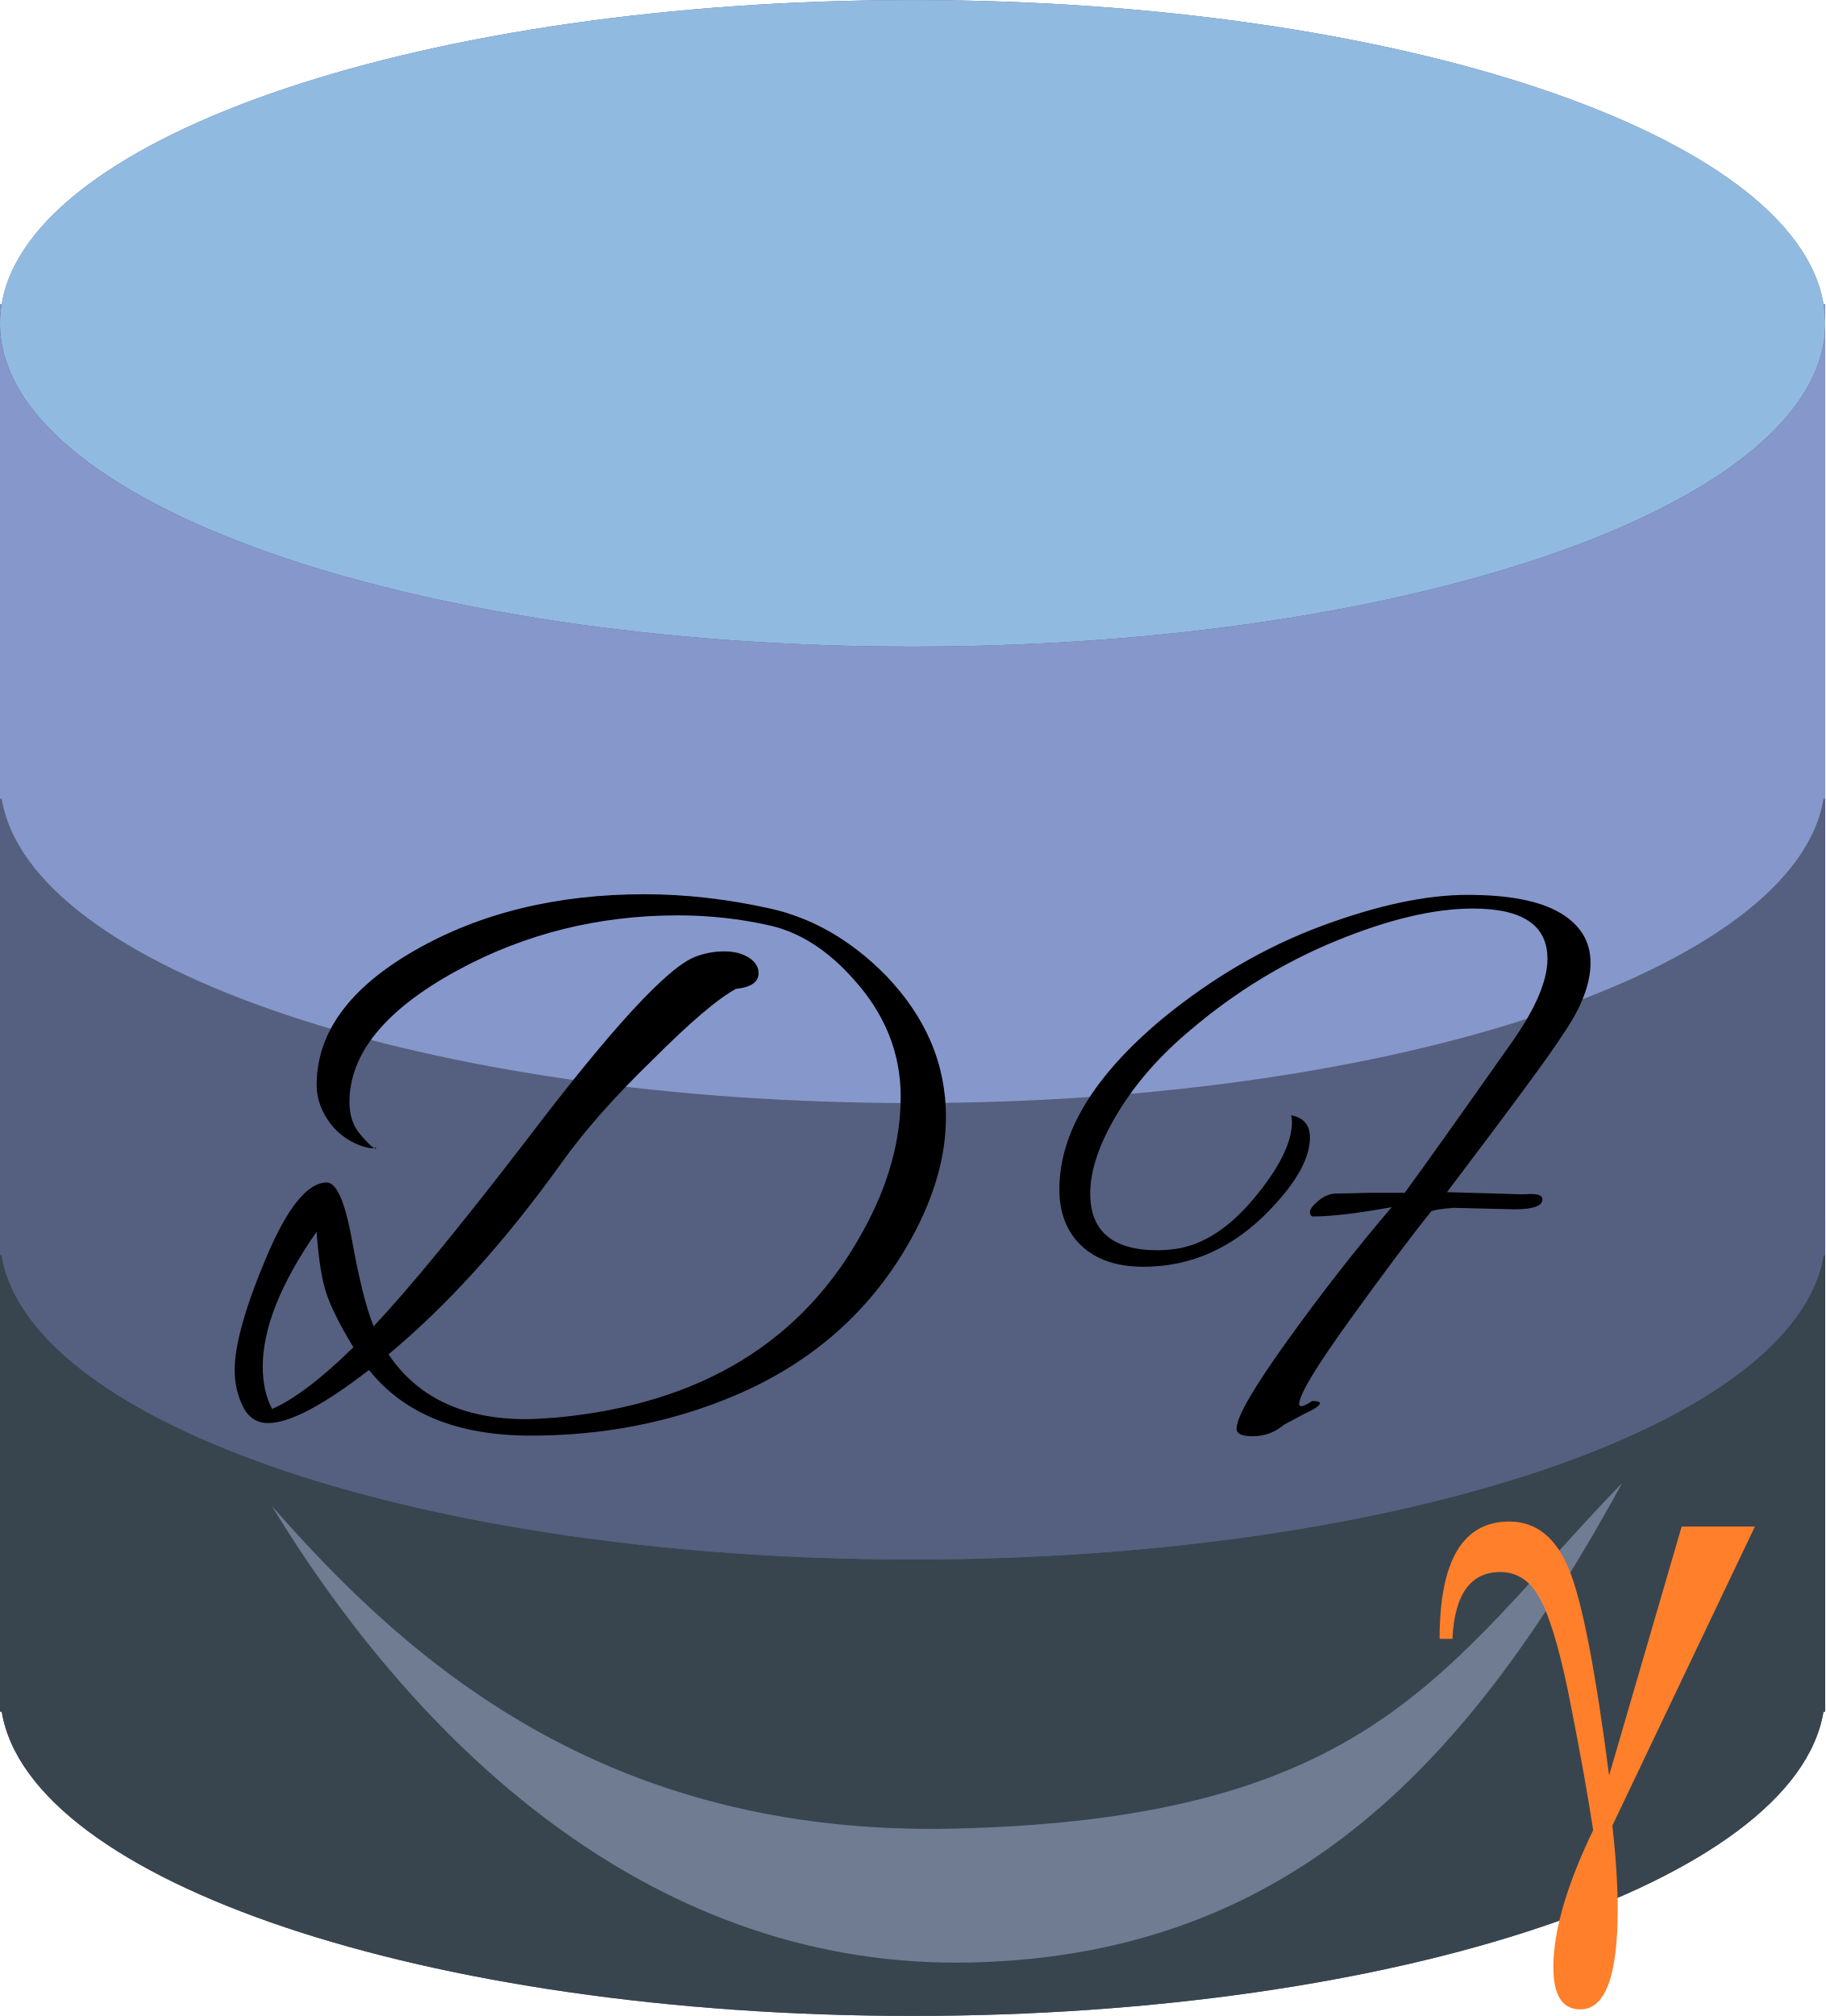
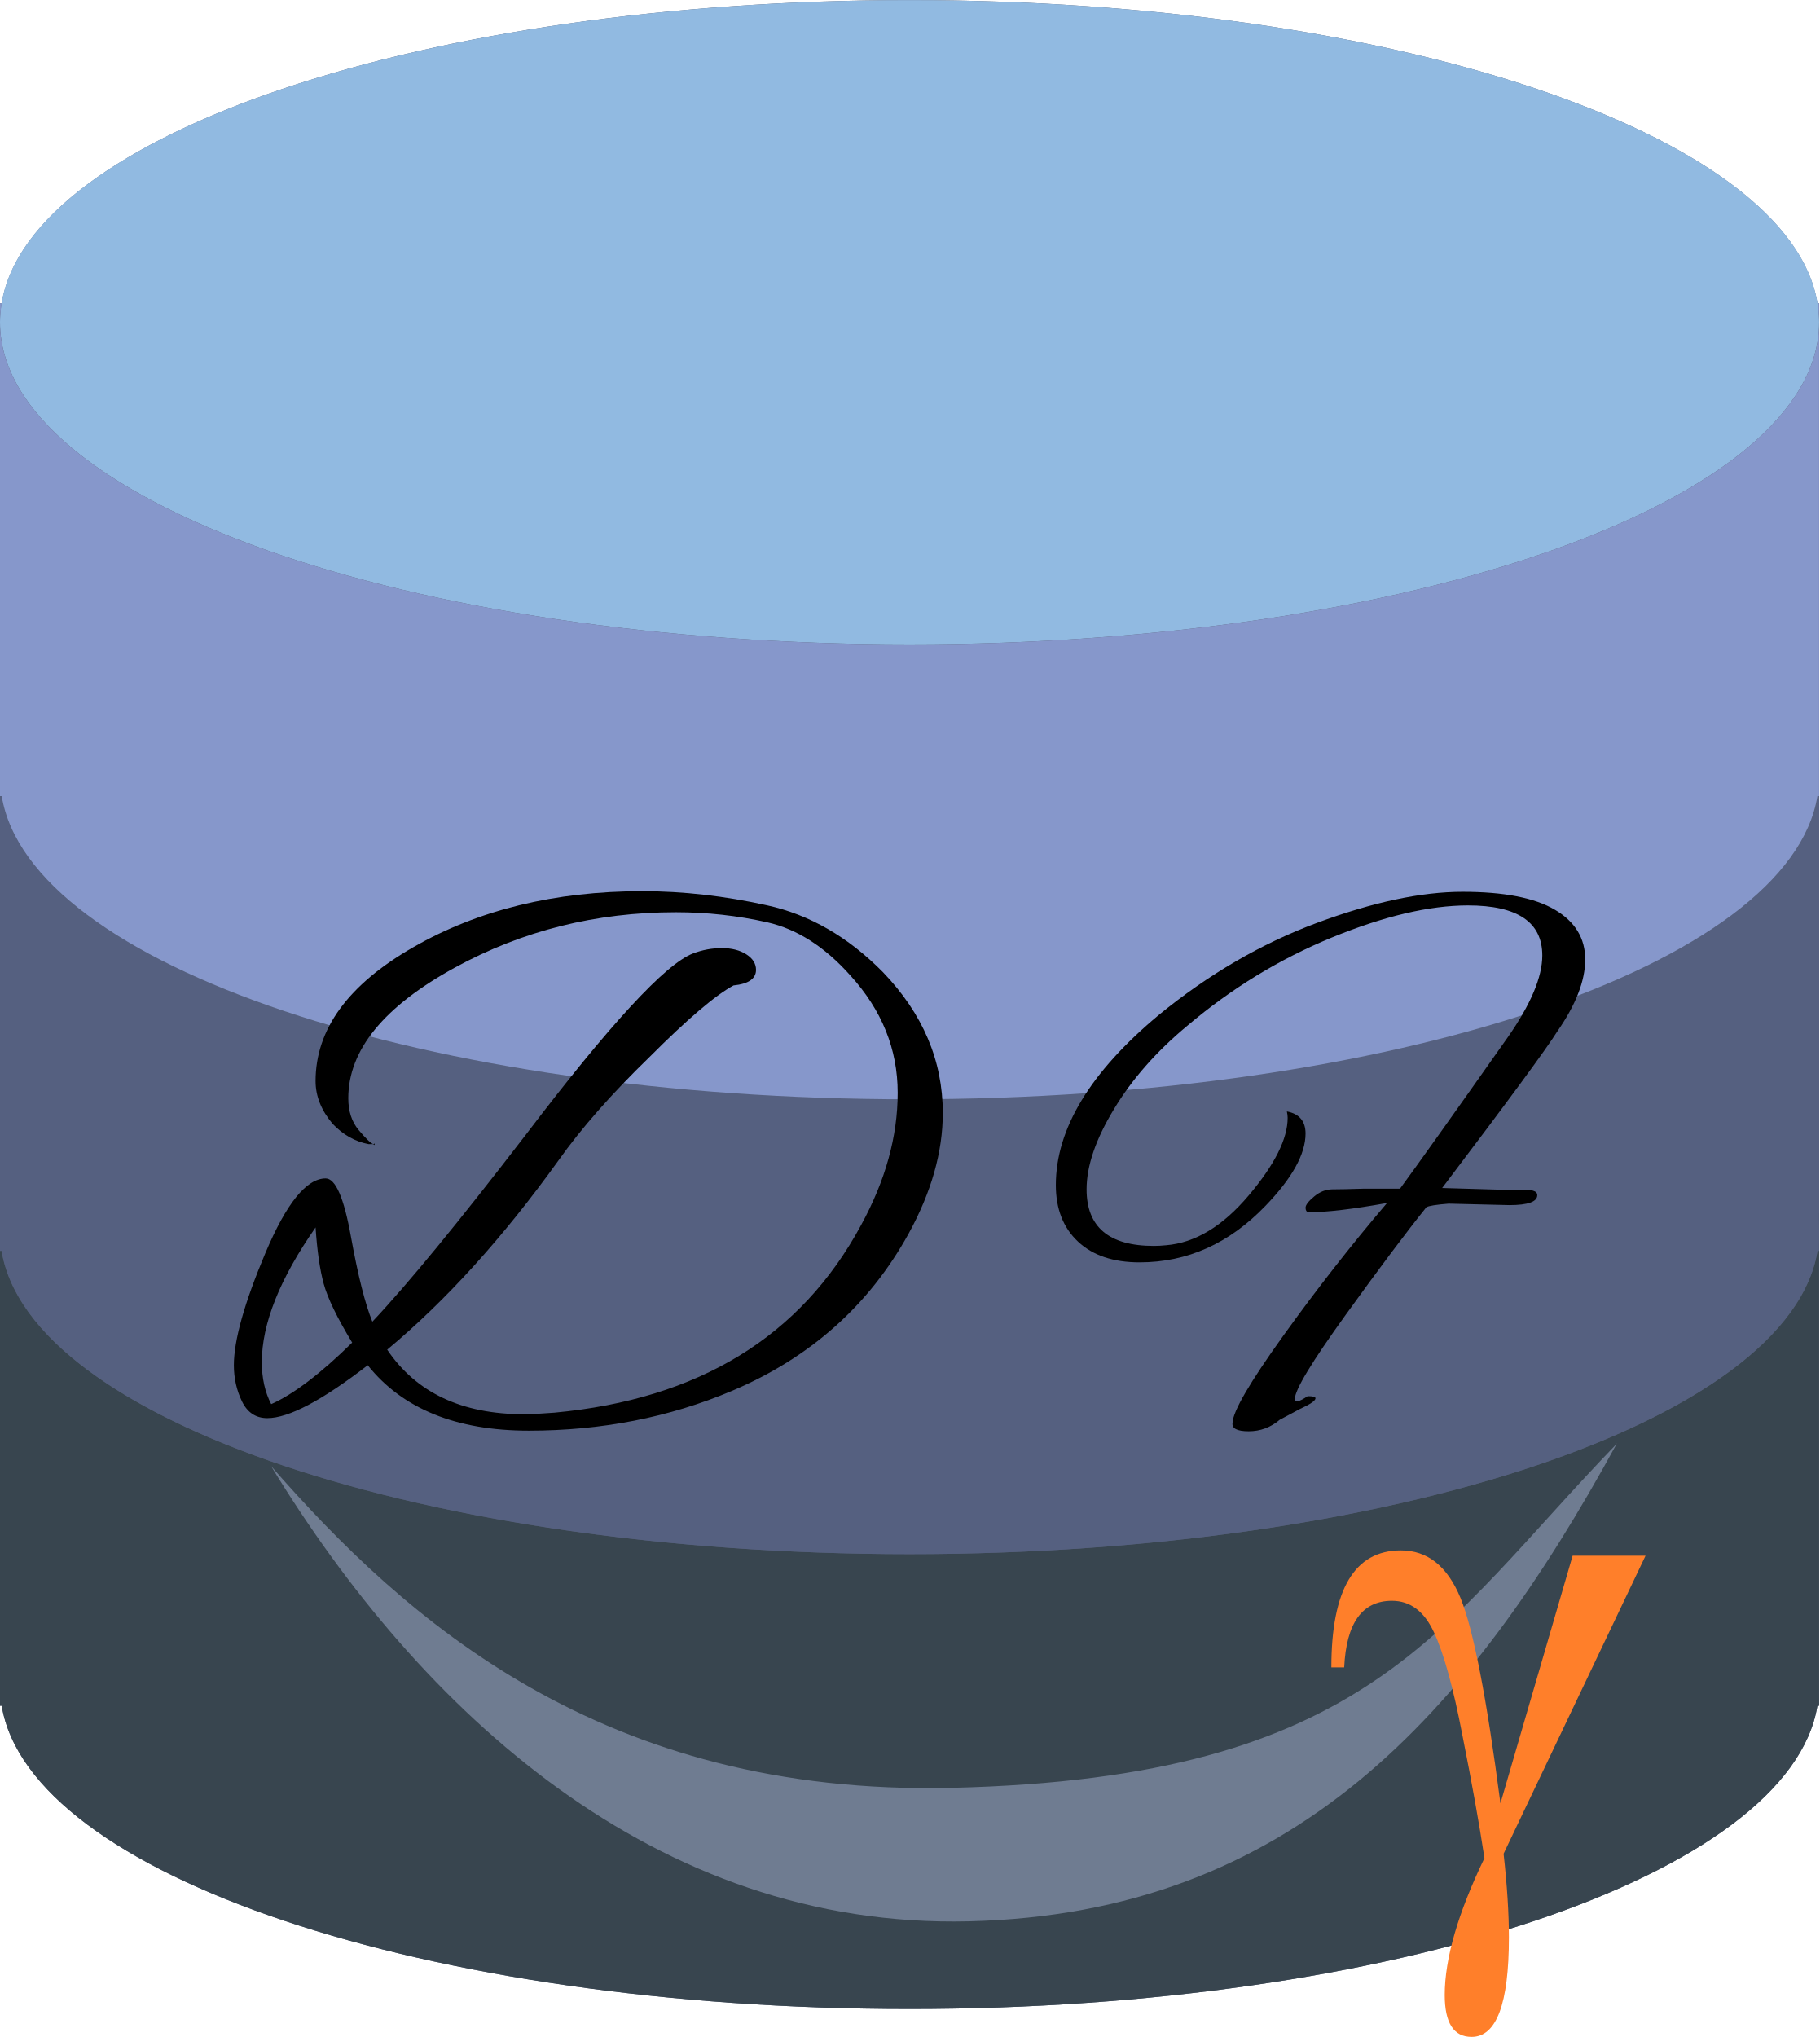
- <svg xmlns="http://www.w3.org/2000/svg" width="105.4" height="116.38" version="1.1" viewBox="0 0 7.51 8.292" xml:space="preserve">
-   <g transform="matrix(.15645 0 0 .15645 -.5452 -1.4287e-5)">
-     <g transform="translate(1.9848)">
+ <svg xmlns="http://www.w3.org/2000/svg" width="105.4" height="118" version="1.1" viewBox="0 0 7.51 8.407" xml:space="preserve">
+   <g transform="translate(3.04e-6 -4.0242e-5)">
+     <g transform="matrix(.15645 0 0 .15645 -.23468 -1.4287e-5)">
      <path d="m49.455 8c-0.731-4.462-11.174-8-23.955-8s-23.224 3.538-23.955 8h-0.045v37h0.045c0.731 4.461 11.175 8 23.955 8s23.224-3.539 23.955-8h0.045v-37z" fill="#545e73" />
      <g fill="#38454f">
        <path d="m25.5 41c-13.255 0-24-3.806-24-8.5v12.5h0.045c0.731 4.461 11.175 8 23.955 8s23.224-3.539 23.955-8h0.045v-12.5c0 4.694-10.745 8.5-24 8.5z" />
        <path d="m1.5 32v0.5c0-0.168 0.018-0.334 0.045-0.5z" />
        <path d="m49.455 32c0.027 0.166 0.045 0.332 0.045 0.5v-0.5z" />
      </g>
      <g fill="#556080">
        <path d="m25.5 29c-13.255 0-24-3.806-24-8.5v12.5h0.045c0.731 4.461 11.175 8 23.955 8s23.224-3.539 23.955-8h0.045v-12.5c0 4.694-10.745 8.5-24 8.5z" />
        <path d="m1.5 20v0.5c0-0.168 0.018-0.334 0.045-0.5z" />
        <path d="m49.455 20c0.027 0.166 0.045 0.332 0.045 0.5v-0.5z" />
      </g>
      <ellipse cx="25.5" cy="8.5" rx="24" ry="8.5" fill="#91bae1" />
      <g fill="#8697cb">
        <path d="m25.5 17c-13.255 0-24-3.806-24-8.5v12.5h0.045c0.731 4.461 11.175 8 23.955 8s23.224-3.539 23.955-8h0.045v-12.5c0 4.694-10.745 8.5-24 8.5z" />
        <path d="m1.5 8v0.5c0-0.168 0.018-0.334 0.045-0.5z" />
        <path d="m49.455 8c0.027 0.166 0.045 0.332 0.045 0.5v-0.5z" />
      </g>
    </g>
-     <path d="m46.147 38.986c-3.925 7.185-8.589 12.407-17.107 12.609-8.276 0.196-14.474-5.548-18.41-12.008 3.557 4.064 8.735 8.707 17.967 8.488 11.03-0.261 12.866-4.251 17.551-9.089z" fill="#6f7c91" stroke-width="1.357" />
-     <path d="m47.71 40.133h1.926l-3.748 7.862q0.14 1.262 0.14 2.206 0 2.627-0.982 2.627-0.71 0-0.71-1.103 0-1.44 1.047-3.608-0.206-1.346-0.58-3.244-0.365-1.898-0.757-2.72-0.383-0.823-1.103-0.823-1.178 0-1.262 1.757h-0.337q0-3.085 1.832-3.085 1.056 0 1.57 1.253 0.514 1.243 1.056 5.422z" fill="#ff7f2a" filter="url(#editing-jagged-67)" stroke-width=".05" />
-     <g transform="matrix(4.3938,0,0,4.3938,-68.608,-95.141)">
+     <path d="m6.675 5.957c-0.614 1.124-1.344 1.941-2.676 1.973-1.295 0.031-2.264-0.868-2.88-1.879 0.556 0.636 1.367 1.362 2.811 1.328 1.726-0.041 2.013-0.665 2.746-1.422z" fill="#6f7c91" stroke-width=".212" />
+     <path d="m6.492 6.421h0.301l-0.586 1.23q0.022 0.197 0.022 0.345 0 0.411-0.154 0.411-0.111 0-0.111-0.173 0-0.225 0.164-0.565-0.032-0.211-0.091-0.507-0.057-0.297-0.118-0.426-0.06-0.129-0.173-0.129-0.184 0-0.197 0.275h-0.053q0-0.483 0.287-0.483 0.165 0 0.246 0.196 0.08 0.195 0.165 0.848z" fill="#ff7f2a" filter="url(#editing-jagged-67)" stroke-width=".008" />
+     <g transform="matrix(.68741 0 0 .68741 -11.279 -14.885)">
      <path transform="matrix(.033744 0 0 .033744 19.467 27.294)" d="m166 44.235c8.235 0.252 12.585 0.378 13.05 0.378h0.835c2.029-0.172 3.044 0.126 3.044 0.895 0 1.18-1.651 1.77-4.953 1.77l-10.822-0.259c-2.215 0.172-3.534 0.385-3.959 0.637-3.554 4.416-8.348 10.808-14.382 19.176-6.021 8.355-9.031 13.341-9.031 14.959 0 0.676 0.763 0.504 2.288-0.517 0.928 0 1.393 0.126 1.393 0.378 0 0.424-0.928 1.061-2.785 1.91l-3.581 1.91c-1.605 1.366-3.448 2.049-5.53 2.049s-3.037-0.511-2.865-1.532c0.08-2.042 3.09-7.201 9.031-15.476 5.941-8.275 12.095-16.146 18.46-23.613-6.1 1.101-10.768 1.651-14.004 1.651-0.332-0.08-0.497-0.351-0.497-0.816 0-0.477 0.511-1.141 1.532-1.989 1.008-0.849 2.089-1.273 3.243-1.273 1.141 0 2.984-0.04 5.53-0.119h6.505c2.878-3.899 9.283-12.897 19.216-26.994 4.071-5.848 6.107-10.682 6.107-14.502 0-5.941-4.41-8.912-13.229-8.912-6.883 0-14.972 1.91-24.269 5.729-9.283 3.819-17.831 9.038-25.642 15.655-5.517 4.575-9.886 9.542-13.109 14.9-3.236 5.345-4.854 10.092-4.854 14.243 0 6.711 3.992 10.066 11.975 10.066 0.676 0 1.399-0.04 2.168-0.119 5.172-0.424 10.072-3.375 14.701-8.852 4.628-5.477 6.942-10.085 6.942-13.825 0-0.332-0.046-0.71-0.139-1.134 2.215 0.424 3.322 1.737 3.322 3.939 0 3.647-2.381 7.937-7.141 12.871-6.445 6.697-13.912 10.046-22.399 10.046-4.668 0-8.315-1.227-10.941-3.68-2.639-2.467-3.959-5.822-3.959-10.066 0-10.013 6.114-20.111 18.341-30.296 8.819-7.215 18.195-12.672 28.128-16.372 9.933-3.687 18.573-5.53 25.92-5.53 7.334 0 12.804 1.061 16.411 3.183s5.41 5.073 5.411 8.852-1.651 8.043-4.953 12.791c-1.963 3.143-8.799 12.439-20.509 27.889z" filter="url(#editing-jagged-9)" stroke-width="1.989" />
      <g transform="matrix(.073025 0 0 .073025 1.6461 22.871)" filter="url(#editing-jagged-6-2)">
        <g transform="translate(220.42,97.18)">
          <path d="m11.97-1.6q-5.63 4.35-8.26 4.35-1.41 0-2.08-1.37-0.67-1.38-0.67-2.98 0-3.07 2.59-9.22 2.59-6.14 4.96-6.14 1.22 0 2.08 4.8 0.87 4.8 1.76 6.98 4.35-4.61 12.61-15.36 10.37-13.64 13.76-14.92 1.15-0.44 2.37-0.44 1.21 0 2.01 0.51t0.8 1.28q0 1.09-1.85 1.28-2.24 1.21-6.91 5.89-4.68 4.54-7.49 8.51-6.85 9.53-14.08 15.55 3.58 5.31 11.26 5.31 0.83 0 2.5-0.13 17.79-1.66 25.21-15.42 3.01-5.5 3.01-10.88t-3.9-9.66q-3.14-3.52-6.82-4.36-3.68-0.83-7.52-0.83-9.85 0-18.17 4.55-8.77 4.8-8.77 10.75 0 1.6 0.86 2.62 0.87 1.03 1.19 1.15h-0.39q-1.66-0.32-2.94-1.66-1.41-1.66-1.41-3.52 0-6.4 8.03-11.01t18.85-4.61q4.99 0 10.24 1.16 5.25 1.15 9.54 5.5 4.92 5.12 4.92 11.58 0 4.8-2.81 9.92-4.87 8.84-14.53 12.93-7.74 3.27-16.7 3.27t-13.25-5.38zm-8.71-0.26q0 1.99 0.77 3.46 2.75-1.22 6.66-5.06-1.86-3.07-2.34-4.83t-0.67-4.64q-4.42 6.34-4.42 11.07zm9.16-17.92q0.06 0 0.12-0.06 0 0.13-0.03 0.13t-0.09-0.07z" />
        </g>
      </g>
    </g>
  </g>
</svg>
